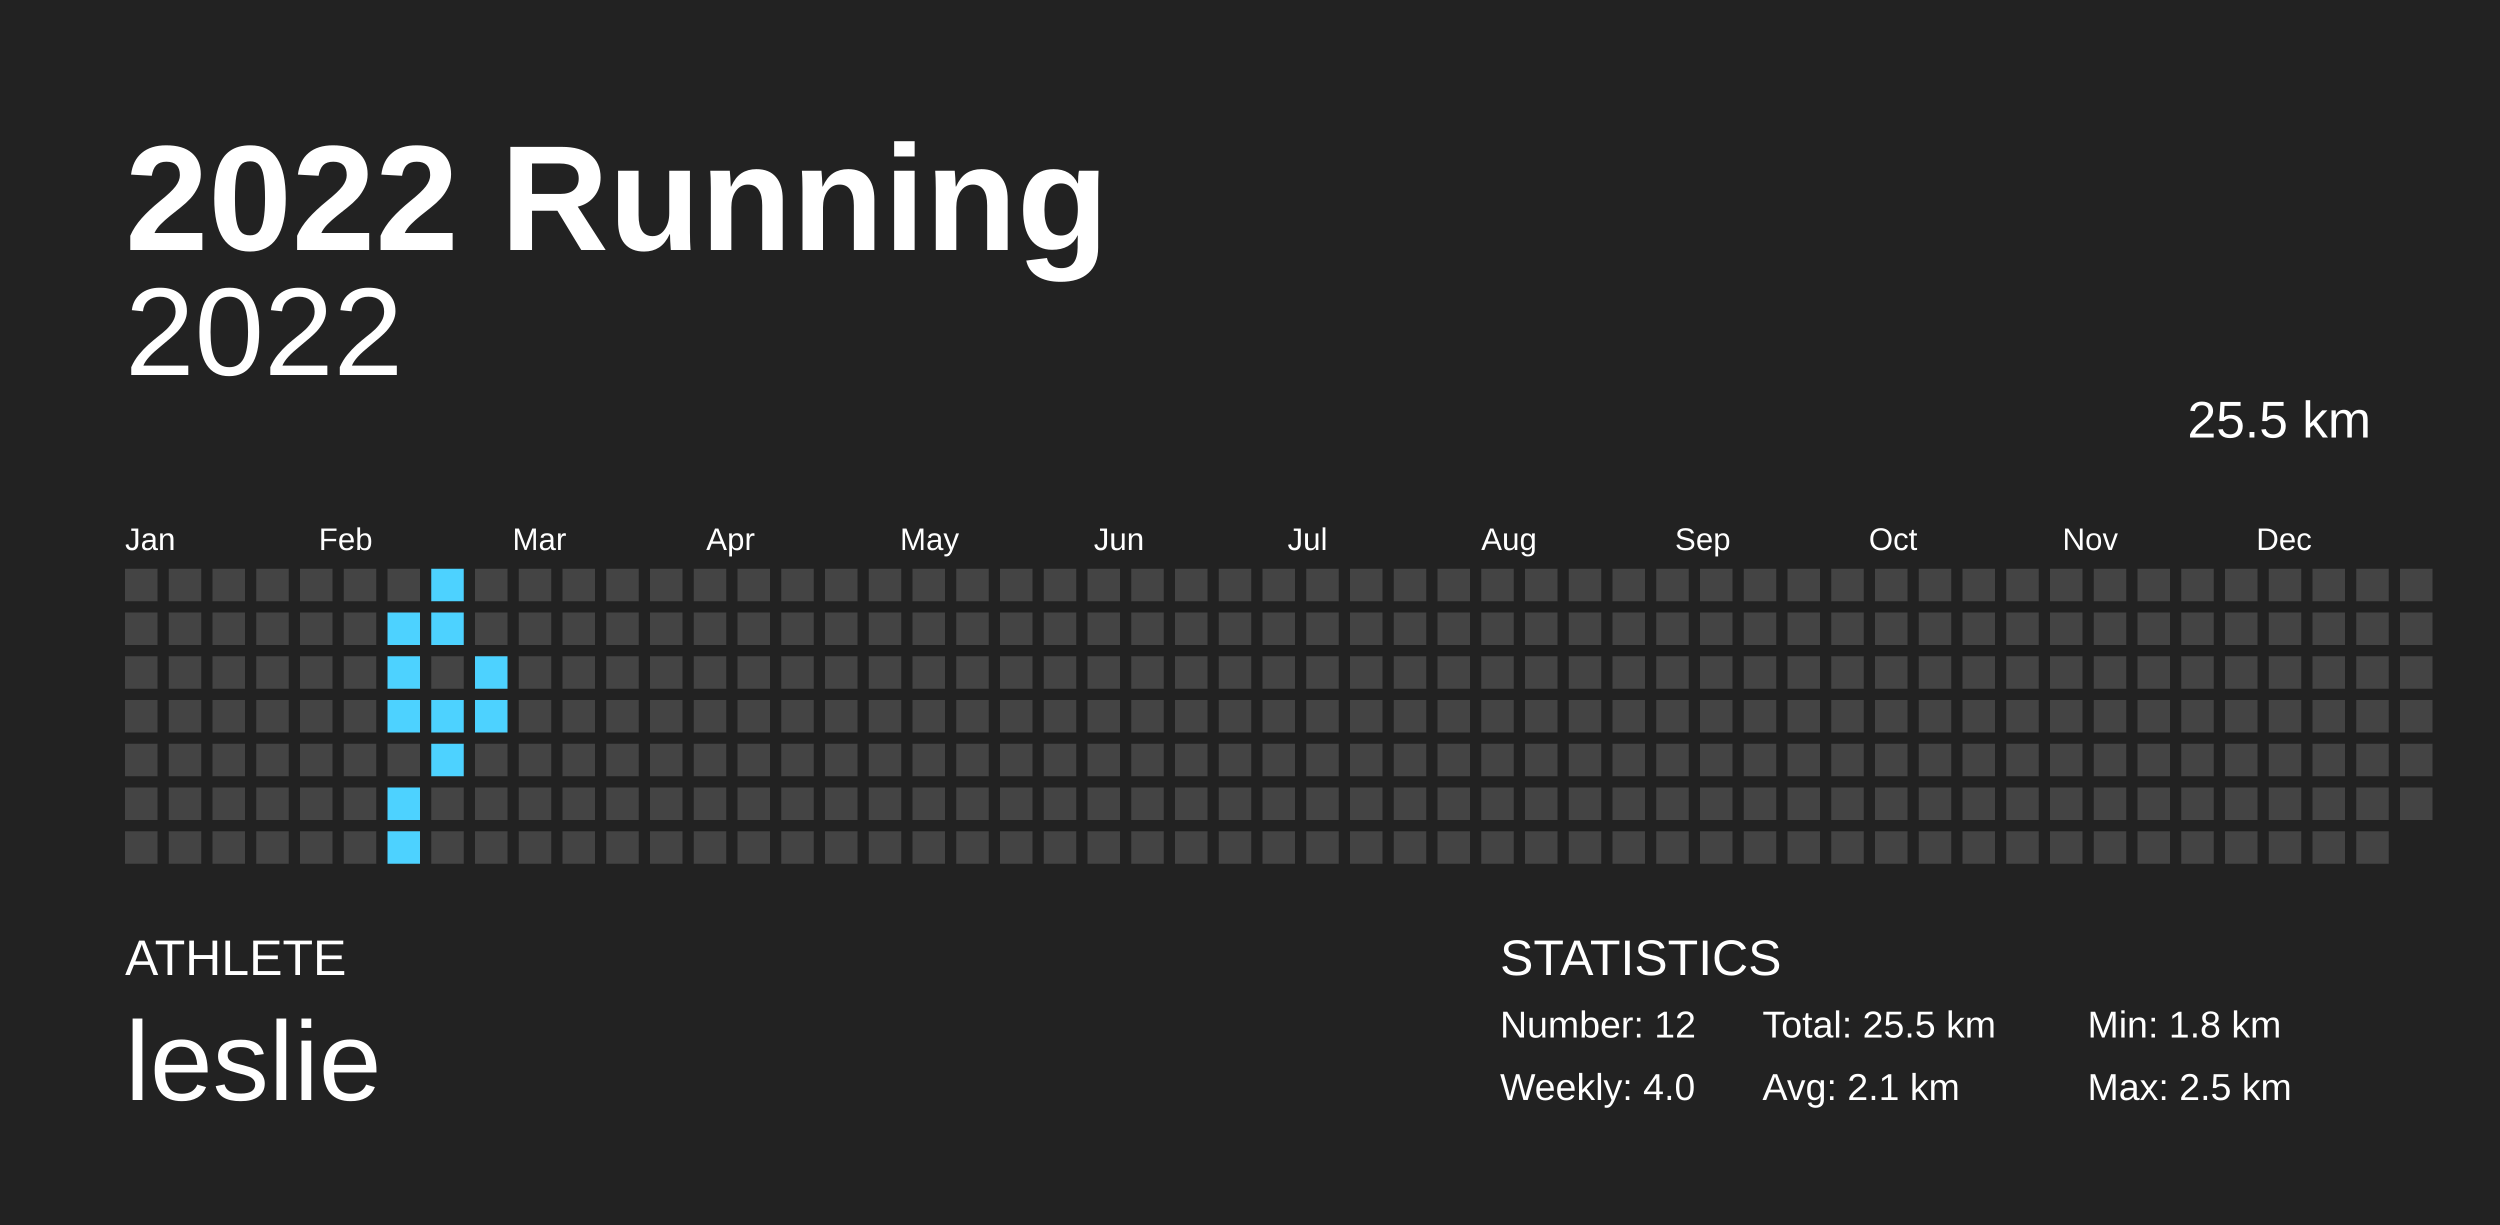
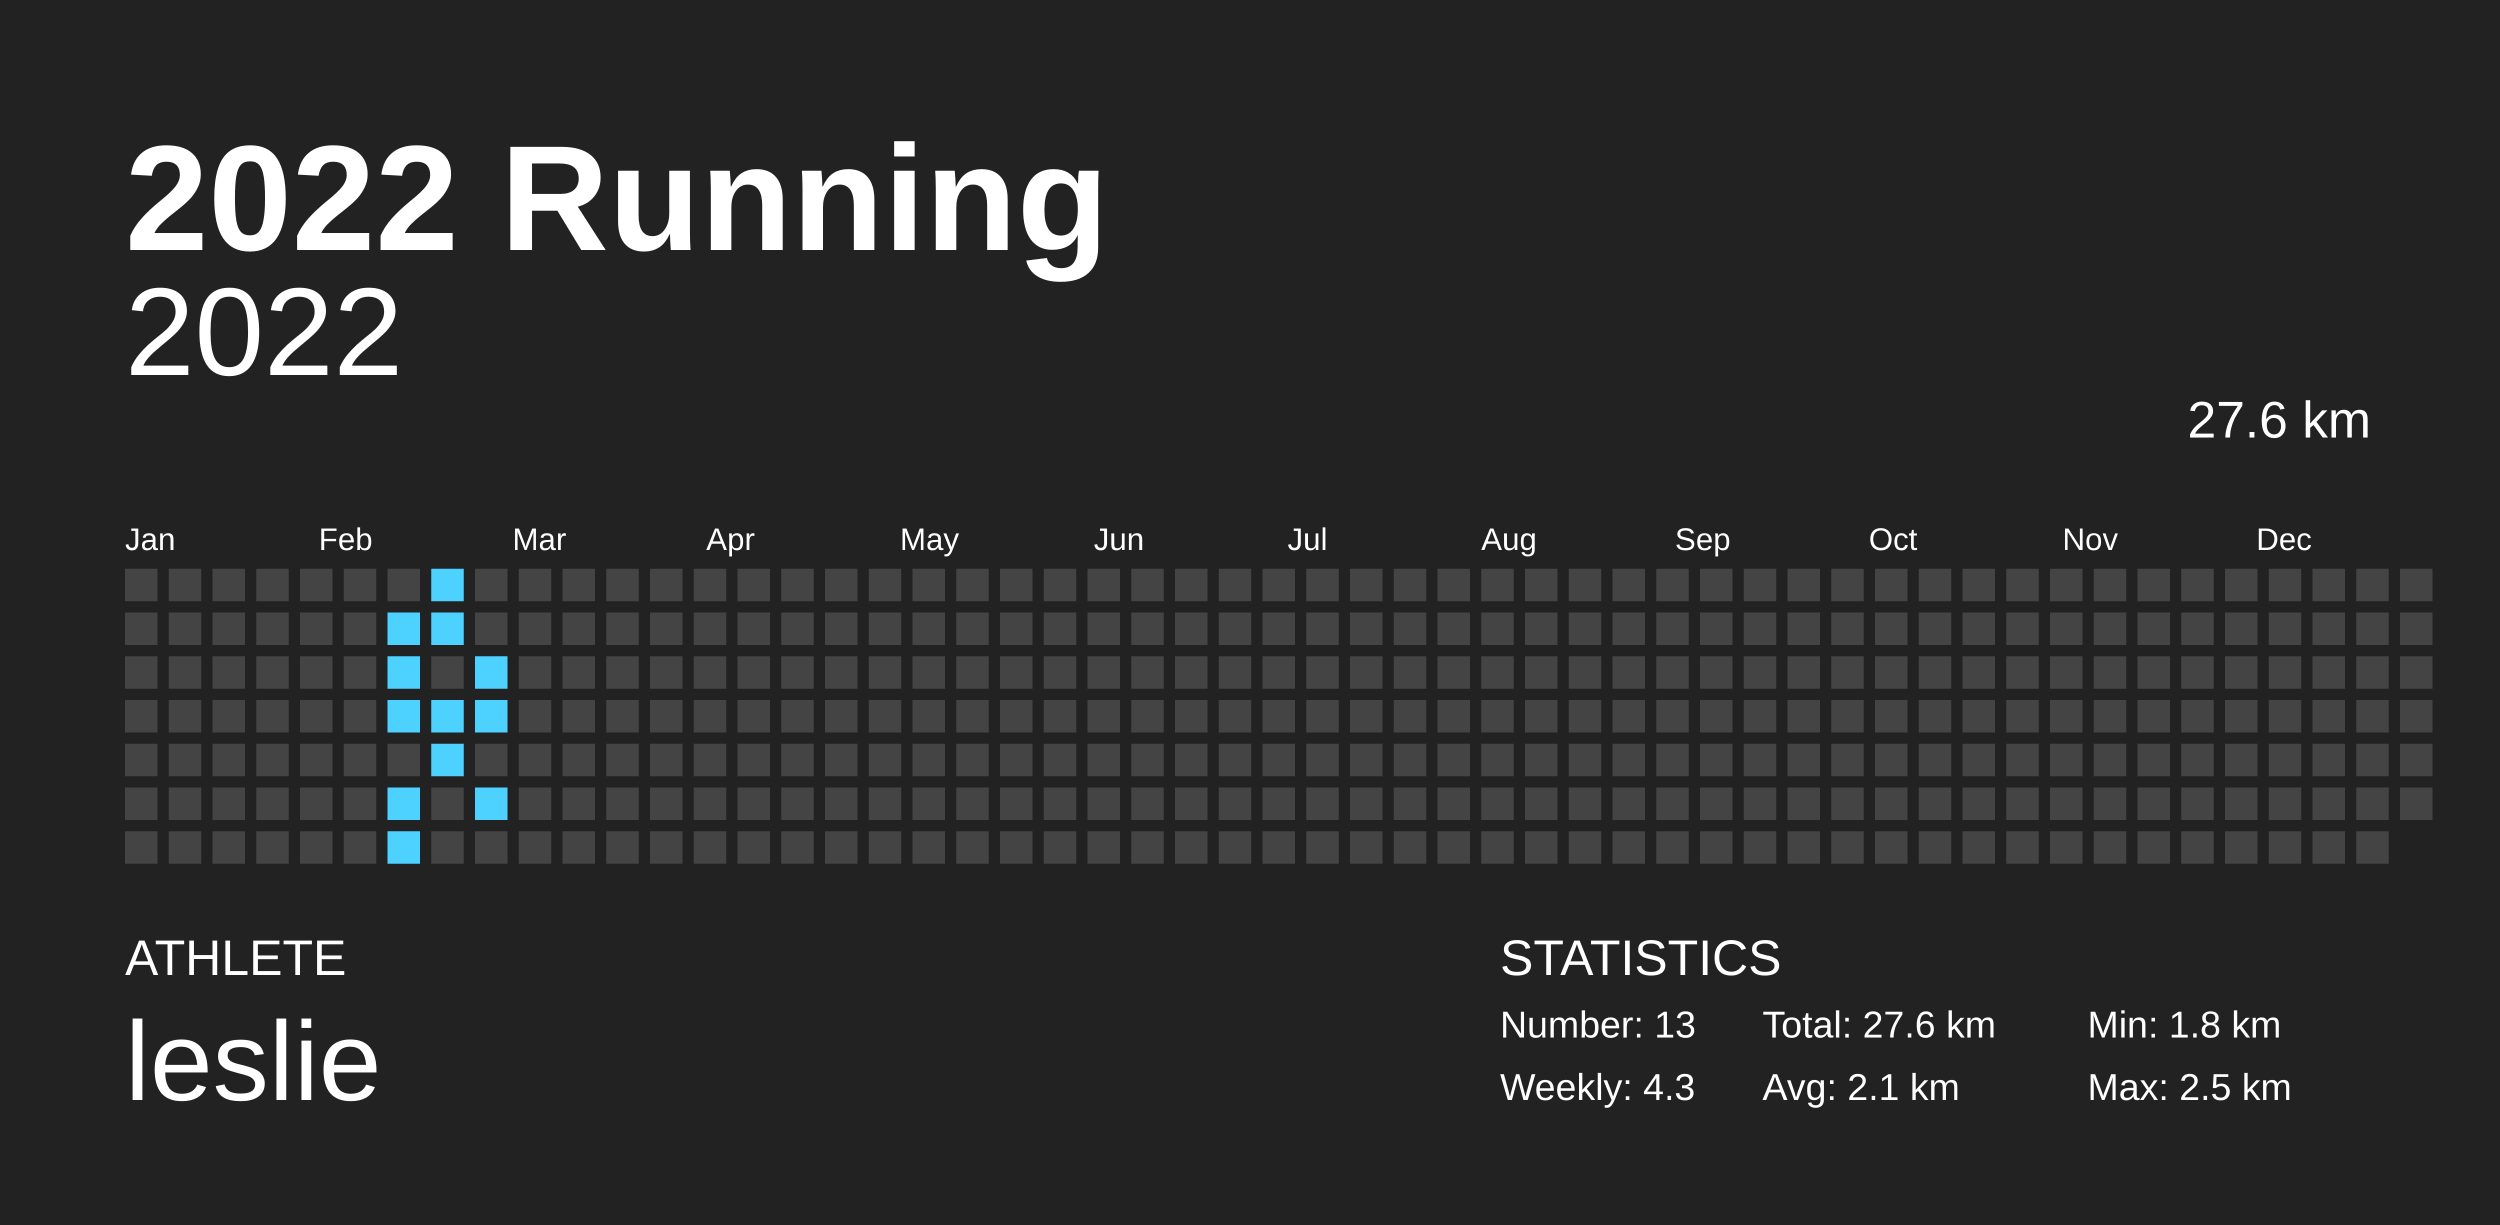
<svg xmlns="http://www.w3.org/2000/svg" baseProfile="full" height="98mm" version="1.1" viewBox="0,0,200,98" width="200mm">
  <defs />
  <rect fill="#222222" height="98" width="200" x="0" y="0" />
  <text fill="#FFFFFF" style="font-size:12px; font-family:Arial; font-weight:bold;" x="10" y="20">2022 Running</text>
  <text fill="#FFFFFF" style="font-size:4px; font-family:Arial" x="10" y="78">ATHLETE</text>
  <text fill="#FFFFFF" style="font-size:9px; font-family:Arial" x="10" y="88">leslie</text>
  <text fill="#FFFFFF" style="font-size:4px; font-family:Arial" x="120" y="78">STATISTICS</text>
-   <text fill="#FFFFFF" style="font-size:3px; font-family:Arial" x="120" y="83">Number: 12</text>
-   <text fill="#FFFFFF" style="font-size:3px; font-family:Arial" x="120" y="88">Weekly: 4.0</text>
-   <text fill="#FFFFFF" style="font-size:3px; font-family:Arial" x="141" y="83">Total: 25.5 km</text>
+   <text fill="#FFFFFF" style="font-size:3px; font-family:Arial" x="120" y="83">Number: 13</text>
+   <text fill="#FFFFFF" style="font-size:3px; font-family:Arial" x="120" y="88">Weekly: 4.3</text>
+   <text fill="#FFFFFF" style="font-size:3px; font-family:Arial" x="141" y="83">Total: 27.6 km</text>
  <text fill="#FFFFFF" style="font-size:3px; font-family:Arial" x="141" y="88">Avg: 2.1 km</text>
  <text fill="#FFFFFF" style="font-size:3px; font-family:Arial" x="167" y="83">Min: 1.8 km</text>
  <text fill="#FFFFFF" style="font-size:3px; font-family:Arial" x="167" y="88">Max: 2.5 km</text>
  <text alignment-baseline="hanging" fill="#FFFFFF" style="font-size:10.0px; font-family:Arial;" x="10" y="30">2022</text>
-   <text alignment-baseline="hanging" fill="#FFFFFF" style="font-size:4.125px; font-family:Arial;" x="175" y="35">25.5 km</text>
+   <text alignment-baseline="hanging" fill="#FFFFFF" style="font-size:4.125px; font-family:Arial;" x="175" y="35">27.6 km</text>
  <text fill="#FFFFFF" style="font-size:2.5px; font-family:Arial" x="10.0" y="44">Jan</text>
  <text fill="#FFFFFF" style="font-size:2.5px; font-family:Arial" x="25.5" y="44">Feb</text>
  <text fill="#FFFFFF" style="font-size:2.5px; font-family:Arial" x="41.0" y="44">Mar</text>
  <text fill="#FFFFFF" style="font-size:2.5px; font-family:Arial" x="56.5" y="44">Apr</text>
  <text fill="#FFFFFF" style="font-size:2.5px; font-family:Arial" x="72.0" y="44">May</text>
  <text fill="#FFFFFF" style="font-size:2.5px; font-family:Arial" x="87.5" y="44">Jun</text>
  <text fill="#FFFFFF" style="font-size:2.5px; font-family:Arial" x="103.0" y="44">Jul</text>
  <text fill="#FFFFFF" style="font-size:2.5px; font-family:Arial" x="118.5" y="44">Aug</text>
  <text fill="#FFFFFF" style="font-size:2.5px; font-family:Arial" x="134.0" y="44">Sep</text>
  <text fill="#FFFFFF" style="font-size:2.5px; font-family:Arial" x="149.5" y="44">Oct</text>
  <text fill="#FFFFFF" style="font-size:2.5px; font-family:Arial" x="165.0" y="44">Nov</text>
  <text fill="#FFFFFF" style="font-size:2.5px; font-family:Arial" x="180.5" y="44">Dec</text>
  <rect fill="#444444" height="2.6" width="2.6" x="10.0" y="45.5" />
  <rect fill="#444444" height="2.6" width="2.6" x="10.0" y="49.0" />
  <rect fill="#444444" height="2.6" width="2.6" x="10.0" y="52.5" />
  <rect fill="#444444" height="2.6" width="2.6" x="10.0" y="56.0" />
  <rect fill="#444444" height="2.6" width="2.6" x="10.0" y="59.5" />
  <rect fill="#444444" height="2.6" width="2.6" x="10.0" y="63.0" />
  <rect fill="#444444" height="2.6" width="2.6" x="10.0" y="66.5" />
  <rect fill="#444444" height="2.6" width="2.6" x="13.5" y="45.5" />
  <rect fill="#444444" height="2.6" width="2.6" x="13.5" y="49.0" />
  <rect fill="#444444" height="2.6" width="2.6" x="13.5" y="52.5" />
  <rect fill="#444444" height="2.6" width="2.6" x="13.5" y="56.0" />
  <rect fill="#444444" height="2.6" width="2.6" x="13.5" y="59.5" />
  <rect fill="#444444" height="2.6" width="2.6" x="13.5" y="63.0" />
  <rect fill="#444444" height="2.6" width="2.6" x="13.5" y="66.5" />
  <rect fill="#444444" height="2.6" width="2.6" x="17.0" y="45.5" />
  <rect fill="#444444" height="2.6" width="2.6" x="17.0" y="49.0" />
  <rect fill="#444444" height="2.6" width="2.6" x="17.0" y="52.5" />
  <rect fill="#444444" height="2.6" width="2.6" x="17.0" y="56.0" />
  <rect fill="#444444" height="2.6" width="2.6" x="17.0" y="59.5" />
  <rect fill="#444444" height="2.6" width="2.6" x="17.0" y="63.0" />
  <rect fill="#444444" height="2.6" width="2.6" x="17.0" y="66.5" />
  <rect fill="#444444" height="2.6" width="2.6" x="20.5" y="45.5" />
  <rect fill="#444444" height="2.6" width="2.6" x="20.5" y="49.0" />
  <rect fill="#444444" height="2.6" width="2.6" x="20.5" y="52.5" />
  <rect fill="#444444" height="2.6" width="2.6" x="20.5" y="56.0" />
  <rect fill="#444444" height="2.6" width="2.6" x="20.5" y="59.5" />
  <rect fill="#444444" height="2.6" width="2.6" x="20.5" y="63.0" />
  <rect fill="#444444" height="2.6" width="2.6" x="20.5" y="66.5" />
  <rect fill="#444444" height="2.6" width="2.6" x="24.0" y="45.5" />
  <rect fill="#444444" height="2.6" width="2.6" x="24.0" y="49.0" />
  <rect fill="#444444" height="2.6" width="2.6" x="24.0" y="52.5" />
  <rect fill="#444444" height="2.6" width="2.6" x="24.0" y="56.0" />
  <rect fill="#444444" height="2.6" width="2.6" x="24.0" y="59.5" />
  <rect fill="#444444" height="2.6" width="2.6" x="24.0" y="63.0" />
  <rect fill="#444444" height="2.6" width="2.6" x="24.0" y="66.5" />
  <rect fill="#444444" height="2.6" width="2.6" x="27.5" y="45.5" />
  <rect fill="#444444" height="2.6" width="2.6" x="27.5" y="49.0" />
  <rect fill="#444444" height="2.6" width="2.6" x="27.5" y="52.5" />
  <rect fill="#444444" height="2.6" width="2.6" x="27.5" y="56.0" />
  <rect fill="#444444" height="2.6" width="2.6" x="27.5" y="59.5" />
  <rect fill="#444444" height="2.6" width="2.6" x="27.5" y="63.0" />
  <rect fill="#444444" height="2.6" width="2.6" x="27.5" y="66.5" />
  <rect fill="#444444" height="2.6" width="2.6" x="31.0" y="45.5" />
  <rect fill="#4dd2ff" height="2.6" width="2.6" x="31.0" y="49.0" />
  <rect fill="#4dd2ff" height="2.6" width="2.6" x="31.0" y="52.5" />
  <rect fill="#4dd2ff" height="2.6" width="2.6" x="31.0" y="56.0" />
  <rect fill="#444444" height="2.6" width="2.6" x="31.0" y="59.5" />
  <rect fill="#4dd2ff" height="2.6" width="2.6" x="31.0" y="63.0" />
  <rect fill="#4dd2ff" height="2.6" width="2.6" x="31.0" y="66.5" />
  <rect fill="#4dd2ff" height="2.6" width="2.6" x="34.5" y="45.5" />
  <rect fill="#4dd2ff" height="2.6" width="2.6" x="34.5" y="49.0" />
  <rect fill="#444444" height="2.6" width="2.6" x="34.5" y="52.5" />
  <rect fill="#4dd2ff" height="2.6" width="2.6" x="34.5" y="56.0" />
  <rect fill="#4dd2ff" height="2.6" width="2.6" x="34.5" y="59.5" />
  <rect fill="#444444" height="2.6" width="2.6" x="34.5" y="63.0" />
  <rect fill="#444444" height="2.6" width="2.6" x="34.5" y="66.5" />
  <rect fill="#444444" height="2.6" width="2.6" x="38.0" y="45.5" />
  <rect fill="#444444" height="2.6" width="2.6" x="38.0" y="49.0" />
  <rect fill="#4dd2ff" height="2.6" width="2.6" x="38.0" y="52.5" />
  <rect fill="#4dd2ff" height="2.6" width="2.6" x="38.0" y="56.0" />
  <rect fill="#444444" height="2.6" width="2.6" x="38.0" y="59.5" />
-   <rect fill="#444444" height="2.6" width="2.6" x="38.0" y="63.0" />
+   <rect fill="#4dd2ff" height="2.6" width="2.6" x="38.0" y="63.0" />
  <rect fill="#444444" height="2.6" width="2.6" x="38.0" y="66.5" />
  <rect fill="#444444" height="2.6" width="2.6" x="41.5" y="45.5" />
  <rect fill="#444444" height="2.6" width="2.6" x="41.5" y="49.0" />
  <rect fill="#444444" height="2.6" width="2.6" x="41.5" y="52.5" />
  <rect fill="#444444" height="2.6" width="2.6" x="41.5" y="56.0" />
  <rect fill="#444444" height="2.6" width="2.6" x="41.5" y="59.5" />
  <rect fill="#444444" height="2.6" width="2.6" x="41.5" y="63.0" />
  <rect fill="#444444" height="2.6" width="2.6" x="41.5" y="66.5" />
  <rect fill="#444444" height="2.6" width="2.6" x="45.0" y="45.5" />
  <rect fill="#444444" height="2.6" width="2.6" x="45.0" y="49.0" />
  <rect fill="#444444" height="2.6" width="2.6" x="45.0" y="52.5" />
  <rect fill="#444444" height="2.6" width="2.6" x="45.0" y="56.0" />
  <rect fill="#444444" height="2.6" width="2.6" x="45.0" y="59.5" />
  <rect fill="#444444" height="2.6" width="2.6" x="45.0" y="63.0" />
  <rect fill="#444444" height="2.6" width="2.6" x="45.0" y="66.5" />
  <rect fill="#444444" height="2.6" width="2.6" x="48.5" y="45.5" />
  <rect fill="#444444" height="2.6" width="2.6" x="48.5" y="49.0" />
  <rect fill="#444444" height="2.6" width="2.6" x="48.5" y="52.5" />
  <rect fill="#444444" height="2.6" width="2.6" x="48.5" y="56.0" />
  <rect fill="#444444" height="2.6" width="2.6" x="48.5" y="59.5" />
  <rect fill="#444444" height="2.6" width="2.6" x="48.5" y="63.0" />
  <rect fill="#444444" height="2.6" width="2.6" x="48.5" y="66.5" />
  <rect fill="#444444" height="2.6" width="2.6" x="52.0" y="45.5" />
  <rect fill="#444444" height="2.6" width="2.6" x="52.0" y="49.0" />
  <rect fill="#444444" height="2.6" width="2.6" x="52.0" y="52.5" />
  <rect fill="#444444" height="2.6" width="2.6" x="52.0" y="56.0" />
  <rect fill="#444444" height="2.6" width="2.6" x="52.0" y="59.5" />
  <rect fill="#444444" height="2.6" width="2.6" x="52.0" y="63.0" />
  <rect fill="#444444" height="2.6" width="2.6" x="52.0" y="66.5" />
  <rect fill="#444444" height="2.6" width="2.6" x="55.5" y="45.5" />
  <rect fill="#444444" height="2.6" width="2.6" x="55.5" y="49.0" />
  <rect fill="#444444" height="2.6" width="2.6" x="55.5" y="52.5" />
  <rect fill="#444444" height="2.6" width="2.6" x="55.5" y="56.0" />
  <rect fill="#444444" height="2.6" width="2.6" x="55.5" y="59.5" />
  <rect fill="#444444" height="2.6" width="2.6" x="55.5" y="63.0" />
  <rect fill="#444444" height="2.6" width="2.6" x="55.5" y="66.5" />
  <rect fill="#444444" height="2.6" width="2.6" x="59.0" y="45.5" />
  <rect fill="#444444" height="2.6" width="2.6" x="59.0" y="49.0" />
  <rect fill="#444444" height="2.6" width="2.6" x="59.0" y="52.5" />
  <rect fill="#444444" height="2.6" width="2.6" x="59.0" y="56.0" />
  <rect fill="#444444" height="2.6" width="2.6" x="59.0" y="59.5" />
  <rect fill="#444444" height="2.6" width="2.6" x="59.0" y="63.0" />
  <rect fill="#444444" height="2.6" width="2.6" x="59.0" y="66.5" />
  <rect fill="#444444" height="2.6" width="2.6" x="62.5" y="45.5" />
  <rect fill="#444444" height="2.6" width="2.6" x="62.5" y="49.0" />
  <rect fill="#444444" height="2.6" width="2.6" x="62.5" y="52.5" />
  <rect fill="#444444" height="2.6" width="2.6" x="62.5" y="56.0" />
  <rect fill="#444444" height="2.6" width="2.6" x="62.5" y="59.5" />
  <rect fill="#444444" height="2.6" width="2.6" x="62.5" y="63.0" />
  <rect fill="#444444" height="2.6" width="2.6" x="62.5" y="66.5" />
  <rect fill="#444444" height="2.6" width="2.6" x="66.0" y="45.5" />
  <rect fill="#444444" height="2.6" width="2.6" x="66.0" y="49.0" />
  <rect fill="#444444" height="2.6" width="2.6" x="66.0" y="52.5" />
  <rect fill="#444444" height="2.6" width="2.6" x="66.0" y="56.0" />
  <rect fill="#444444" height="2.6" width="2.6" x="66.0" y="59.5" />
  <rect fill="#444444" height="2.6" width="2.6" x="66.0" y="63.0" />
  <rect fill="#444444" height="2.6" width="2.6" x="66.0" y="66.5" />
  <rect fill="#444444" height="2.6" width="2.6" x="69.5" y="45.5" />
  <rect fill="#444444" height="2.6" width="2.6" x="69.5" y="49.0" />
  <rect fill="#444444" height="2.6" width="2.6" x="69.5" y="52.5" />
  <rect fill="#444444" height="2.6" width="2.6" x="69.5" y="56.0" />
  <rect fill="#444444" height="2.6" width="2.6" x="69.5" y="59.5" />
  <rect fill="#444444" height="2.6" width="2.6" x="69.5" y="63.0" />
  <rect fill="#444444" height="2.6" width="2.6" x="69.5" y="66.5" />
  <rect fill="#444444" height="2.6" width="2.6" x="73.0" y="45.5" />
  <rect fill="#444444" height="2.6" width="2.6" x="73.0" y="49.0" />
  <rect fill="#444444" height="2.6" width="2.6" x="73.0" y="52.5" />
  <rect fill="#444444" height="2.6" width="2.6" x="73.0" y="56.0" />
  <rect fill="#444444" height="2.6" width="2.6" x="73.0" y="59.5" />
  <rect fill="#444444" height="2.6" width="2.6" x="73.0" y="63.0" />
  <rect fill="#444444" height="2.6" width="2.6" x="73.0" y="66.5" />
  <rect fill="#444444" height="2.6" width="2.6" x="76.5" y="45.5" />
  <rect fill="#444444" height="2.6" width="2.6" x="76.5" y="49.0" />
  <rect fill="#444444" height="2.6" width="2.6" x="76.5" y="52.5" />
  <rect fill="#444444" height="2.6" width="2.6" x="76.5" y="56.0" />
  <rect fill="#444444" height="2.6" width="2.6" x="76.5" y="59.5" />
  <rect fill="#444444" height="2.6" width="2.6" x="76.5" y="63.0" />
  <rect fill="#444444" height="2.6" width="2.6" x="76.5" y="66.5" />
  <rect fill="#444444" height="2.6" width="2.6" x="80.0" y="45.5" />
  <rect fill="#444444" height="2.6" width="2.6" x="80.0" y="49.0" />
  <rect fill="#444444" height="2.6" width="2.6" x="80.0" y="52.5" />
  <rect fill="#444444" height="2.6" width="2.6" x="80.0" y="56.0" />
  <rect fill="#444444" height="2.6" width="2.6" x="80.0" y="59.5" />
  <rect fill="#444444" height="2.6" width="2.6" x="80.0" y="63.0" />
  <rect fill="#444444" height="2.6" width="2.6" x="80.0" y="66.5" />
  <rect fill="#444444" height="2.6" width="2.6" x="83.5" y="45.5" />
  <rect fill="#444444" height="2.6" width="2.6" x="83.5" y="49.0" />
  <rect fill="#444444" height="2.6" width="2.6" x="83.5" y="52.5" />
  <rect fill="#444444" height="2.6" width="2.6" x="83.5" y="56.0" />
  <rect fill="#444444" height="2.6" width="2.6" x="83.5" y="59.5" />
  <rect fill="#444444" height="2.6" width="2.6" x="83.5" y="63.0" />
  <rect fill="#444444" height="2.6" width="2.6" x="83.5" y="66.5" />
  <rect fill="#444444" height="2.6" width="2.6" x="87.0" y="45.5" />
  <rect fill="#444444" height="2.6" width="2.6" x="87.0" y="49.0" />
  <rect fill="#444444" height="2.6" width="2.6" x="87.0" y="52.5" />
  <rect fill="#444444" height="2.6" width="2.6" x="87.0" y="56.0" />
  <rect fill="#444444" height="2.6" width="2.6" x="87.0" y="59.5" />
  <rect fill="#444444" height="2.6" width="2.6" x="87.0" y="63.0" />
  <rect fill="#444444" height="2.6" width="2.6" x="87.0" y="66.5" />
  <rect fill="#444444" height="2.6" width="2.6" x="90.5" y="45.5" />
  <rect fill="#444444" height="2.6" width="2.6" x="90.5" y="49.0" />
  <rect fill="#444444" height="2.6" width="2.6" x="90.5" y="52.5" />
  <rect fill="#444444" height="2.6" width="2.6" x="90.5" y="56.0" />
  <rect fill="#444444" height="2.6" width="2.6" x="90.5" y="59.5" />
  <rect fill="#444444" height="2.6" width="2.6" x="90.5" y="63.0" />
  <rect fill="#444444" height="2.6" width="2.6" x="90.5" y="66.5" />
  <rect fill="#444444" height="2.6" width="2.6" x="94.0" y="45.5" />
  <rect fill="#444444" height="2.6" width="2.6" x="94.0" y="49.0" />
  <rect fill="#444444" height="2.6" width="2.6" x="94.0" y="52.5" />
  <rect fill="#444444" height="2.6" width="2.6" x="94.0" y="56.0" />
  <rect fill="#444444" height="2.6" width="2.6" x="94.0" y="59.5" />
  <rect fill="#444444" height="2.6" width="2.6" x="94.0" y="63.0" />
  <rect fill="#444444" height="2.6" width="2.6" x="94.0" y="66.5" />
  <rect fill="#444444" height="2.6" width="2.6" x="97.5" y="45.5" />
  <rect fill="#444444" height="2.6" width="2.6" x="97.5" y="49.0" />
  <rect fill="#444444" height="2.6" width="2.6" x="97.5" y="52.5" />
  <rect fill="#444444" height="2.6" width="2.6" x="97.5" y="56.0" />
  <rect fill="#444444" height="2.6" width="2.6" x="97.5" y="59.5" />
  <rect fill="#444444" height="2.6" width="2.6" x="97.5" y="63.0" />
  <rect fill="#444444" height="2.6" width="2.6" x="97.5" y="66.5" />
  <rect fill="#444444" height="2.6" width="2.6" x="101.0" y="45.5" />
  <rect fill="#444444" height="2.6" width="2.6" x="101.0" y="49.0" />
  <rect fill="#444444" height="2.6" width="2.6" x="101.0" y="52.5" />
  <rect fill="#444444" height="2.6" width="2.6" x="101.0" y="56.0" />
  <rect fill="#444444" height="2.6" width="2.6" x="101.0" y="59.5" />
  <rect fill="#444444" height="2.6" width="2.6" x="101.0" y="63.0" />
  <rect fill="#444444" height="2.6" width="2.6" x="101.0" y="66.5" />
  <rect fill="#444444" height="2.6" width="2.6" x="104.5" y="45.5" />
  <rect fill="#444444" height="2.6" width="2.6" x="104.5" y="49.0" />
  <rect fill="#444444" height="2.6" width="2.6" x="104.5" y="52.5" />
  <rect fill="#444444" height="2.6" width="2.6" x="104.5" y="56.0" />
  <rect fill="#444444" height="2.6" width="2.6" x="104.5" y="59.5" />
  <rect fill="#444444" height="2.6" width="2.6" x="104.5" y="63.0" />
  <rect fill="#444444" height="2.6" width="2.6" x="104.5" y="66.5" />
  <rect fill="#444444" height="2.6" width="2.6" x="108.0" y="45.5" />
  <rect fill="#444444" height="2.6" width="2.6" x="108.0" y="49.0" />
  <rect fill="#444444" height="2.6" width="2.6" x="108.0" y="52.5" />
  <rect fill="#444444" height="2.6" width="2.6" x="108.0" y="56.0" />
  <rect fill="#444444" height="2.6" width="2.6" x="108.0" y="59.5" />
  <rect fill="#444444" height="2.6" width="2.6" x="108.0" y="63.0" />
  <rect fill="#444444" height="2.6" width="2.6" x="108.0" y="66.5" />
  <rect fill="#444444" height="2.6" width="2.6" x="111.5" y="45.5" />
  <rect fill="#444444" height="2.6" width="2.6" x="111.5" y="49.0" />
  <rect fill="#444444" height="2.6" width="2.6" x="111.5" y="52.5" />
  <rect fill="#444444" height="2.6" width="2.6" x="111.5" y="56.0" />
  <rect fill="#444444" height="2.6" width="2.6" x="111.5" y="59.5" />
  <rect fill="#444444" height="2.6" width="2.6" x="111.5" y="63.0" />
  <rect fill="#444444" height="2.6" width="2.6" x="111.5" y="66.5" />
  <rect fill="#444444" height="2.6" width="2.6" x="115.0" y="45.5" />
  <rect fill="#444444" height="2.6" width="2.6" x="115.0" y="49.0" />
  <rect fill="#444444" height="2.6" width="2.6" x="115.0" y="52.5" />
  <rect fill="#444444" height="2.6" width="2.6" x="115.0" y="56.0" />
  <rect fill="#444444" height="2.6" width="2.6" x="115.0" y="59.5" />
  <rect fill="#444444" height="2.6" width="2.6" x="115.0" y="63.0" />
  <rect fill="#444444" height="2.6" width="2.6" x="115.0" y="66.5" />
  <rect fill="#444444" height="2.6" width="2.6" x="118.5" y="45.5" />
  <rect fill="#444444" height="2.6" width="2.6" x="118.5" y="49.0" />
  <rect fill="#444444" height="2.6" width="2.6" x="118.5" y="52.5" />
  <rect fill="#444444" height="2.6" width="2.6" x="118.5" y="56.0" />
  <rect fill="#444444" height="2.6" width="2.6" x="118.5" y="59.5" />
  <rect fill="#444444" height="2.6" width="2.6" x="118.5" y="63.0" />
  <rect fill="#444444" height="2.6" width="2.6" x="118.5" y="66.5" />
  <rect fill="#444444" height="2.6" width="2.6" x="122.0" y="45.5" />
  <rect fill="#444444" height="2.6" width="2.6" x="122.0" y="49.0" />
  <rect fill="#444444" height="2.6" width="2.6" x="122.0" y="52.5" />
  <rect fill="#444444" height="2.6" width="2.6" x="122.0" y="56.0" />
  <rect fill="#444444" height="2.6" width="2.6" x="122.0" y="59.5" />
  <rect fill="#444444" height="2.6" width="2.6" x="122.0" y="63.0" />
  <rect fill="#444444" height="2.6" width="2.6" x="122.0" y="66.5" />
  <rect fill="#444444" height="2.6" width="2.6" x="125.5" y="45.5" />
  <rect fill="#444444" height="2.6" width="2.6" x="125.5" y="49.0" />
  <rect fill="#444444" height="2.6" width="2.6" x="125.5" y="52.5" />
  <rect fill="#444444" height="2.6" width="2.6" x="125.5" y="56.0" />
  <rect fill="#444444" height="2.6" width="2.6" x="125.5" y="59.5" />
  <rect fill="#444444" height="2.6" width="2.6" x="125.5" y="63.0" />
  <rect fill="#444444" height="2.6" width="2.6" x="125.5" y="66.5" />
  <rect fill="#444444" height="2.6" width="2.6" x="129.0" y="45.5" />
  <rect fill="#444444" height="2.6" width="2.6" x="129.0" y="49.0" />
  <rect fill="#444444" height="2.6" width="2.6" x="129.0" y="52.5" />
  <rect fill="#444444" height="2.6" width="2.6" x="129.0" y="56.0" />
  <rect fill="#444444" height="2.6" width="2.6" x="129.0" y="59.5" />
  <rect fill="#444444" height="2.6" width="2.6" x="129.0" y="63.0" />
  <rect fill="#444444" height="2.6" width="2.6" x="129.0" y="66.5" />
  <rect fill="#444444" height="2.6" width="2.6" x="132.5" y="45.5" />
  <rect fill="#444444" height="2.6" width="2.6" x="132.5" y="49.0" />
  <rect fill="#444444" height="2.6" width="2.6" x="132.5" y="52.5" />
  <rect fill="#444444" height="2.6" width="2.6" x="132.5" y="56.0" />
  <rect fill="#444444" height="2.6" width="2.6" x="132.5" y="59.5" />
  <rect fill="#444444" height="2.6" width="2.6" x="132.5" y="63.0" />
  <rect fill="#444444" height="2.6" width="2.6" x="132.5" y="66.5" />
  <rect fill="#444444" height="2.6" width="2.6" x="136.0" y="45.5" />
  <rect fill="#444444" height="2.6" width="2.6" x="136.0" y="49.0" />
  <rect fill="#444444" height="2.6" width="2.6" x="136.0" y="52.5" />
  <rect fill="#444444" height="2.6" width="2.6" x="136.0" y="56.0" />
  <rect fill="#444444" height="2.6" width="2.6" x="136.0" y="59.5" />
  <rect fill="#444444" height="2.6" width="2.6" x="136.0" y="63.0" />
  <rect fill="#444444" height="2.6" width="2.6" x="136.0" y="66.5" />
  <rect fill="#444444" height="2.6" width="2.6" x="139.5" y="45.5" />
  <rect fill="#444444" height="2.6" width="2.6" x="139.5" y="49.0" />
  <rect fill="#444444" height="2.6" width="2.6" x="139.5" y="52.5" />
  <rect fill="#444444" height="2.6" width="2.6" x="139.5" y="56.0" />
  <rect fill="#444444" height="2.6" width="2.6" x="139.5" y="59.5" />
  <rect fill="#444444" height="2.6" width="2.6" x="139.5" y="63.0" />
  <rect fill="#444444" height="2.6" width="2.6" x="139.5" y="66.5" />
  <rect fill="#444444" height="2.6" width="2.6" x="143.0" y="45.5" />
  <rect fill="#444444" height="2.6" width="2.6" x="143.0" y="49.0" />
  <rect fill="#444444" height="2.6" width="2.6" x="143.0" y="52.5" />
  <rect fill="#444444" height="2.6" width="2.6" x="143.0" y="56.0" />
  <rect fill="#444444" height="2.6" width="2.6" x="143.0" y="59.5" />
  <rect fill="#444444" height="2.6" width="2.6" x="143.0" y="63.0" />
  <rect fill="#444444" height="2.6" width="2.6" x="143.0" y="66.5" />
  <rect fill="#444444" height="2.6" width="2.6" x="146.5" y="45.5" />
  <rect fill="#444444" height="2.6" width="2.6" x="146.5" y="49.0" />
  <rect fill="#444444" height="2.6" width="2.6" x="146.5" y="52.5" />
  <rect fill="#444444" height="2.6" width="2.6" x="146.5" y="56.0" />
  <rect fill="#444444" height="2.6" width="2.6" x="146.5" y="59.5" />
  <rect fill="#444444" height="2.6" width="2.6" x="146.5" y="63.0" />
  <rect fill="#444444" height="2.6" width="2.6" x="146.5" y="66.5" />
  <rect fill="#444444" height="2.6" width="2.6" x="150.0" y="45.5" />
  <rect fill="#444444" height="2.6" width="2.6" x="150.0" y="49.0" />
  <rect fill="#444444" height="2.6" width="2.6" x="150.0" y="52.5" />
  <rect fill="#444444" height="2.6" width="2.6" x="150.0" y="56.0" />
  <rect fill="#444444" height="2.6" width="2.6" x="150.0" y="59.5" />
  <rect fill="#444444" height="2.6" width="2.6" x="150.0" y="63.0" />
  <rect fill="#444444" height="2.6" width="2.6" x="150.0" y="66.5" />
  <rect fill="#444444" height="2.6" width="2.6" x="153.5" y="45.5" />
  <rect fill="#444444" height="2.6" width="2.6" x="153.5" y="49.0" />
  <rect fill="#444444" height="2.6" width="2.6" x="153.5" y="52.5" />
  <rect fill="#444444" height="2.6" width="2.6" x="153.5" y="56.0" />
  <rect fill="#444444" height="2.6" width="2.6" x="153.5" y="59.5" />
  <rect fill="#444444" height="2.6" width="2.6" x="153.5" y="63.0" />
  <rect fill="#444444" height="2.6" width="2.6" x="153.5" y="66.5" />
  <rect fill="#444444" height="2.6" width="2.6" x="157.0" y="45.5" />
  <rect fill="#444444" height="2.6" width="2.6" x="157.0" y="49.0" />
  <rect fill="#444444" height="2.6" width="2.6" x="157.0" y="52.5" />
  <rect fill="#444444" height="2.6" width="2.6" x="157.0" y="56.0" />
  <rect fill="#444444" height="2.6" width="2.6" x="157.0" y="59.5" />
  <rect fill="#444444" height="2.6" width="2.6" x="157.0" y="63.0" />
  <rect fill="#444444" height="2.6" width="2.6" x="157.0" y="66.5" />
  <rect fill="#444444" height="2.6" width="2.6" x="160.5" y="45.5" />
  <rect fill="#444444" height="2.6" width="2.6" x="160.5" y="49.0" />
  <rect fill="#444444" height="2.6" width="2.6" x="160.5" y="52.5" />
  <rect fill="#444444" height="2.6" width="2.6" x="160.5" y="56.0" />
  <rect fill="#444444" height="2.6" width="2.6" x="160.5" y="59.5" />
  <rect fill="#444444" height="2.6" width="2.6" x="160.5" y="63.0" />
  <rect fill="#444444" height="2.6" width="2.6" x="160.5" y="66.5" />
  <rect fill="#444444" height="2.6" width="2.6" x="164.0" y="45.5" />
  <rect fill="#444444" height="2.6" width="2.6" x="164.0" y="49.0" />
  <rect fill="#444444" height="2.6" width="2.6" x="164.0" y="52.5" />
  <rect fill="#444444" height="2.6" width="2.6" x="164.0" y="56.0" />
  <rect fill="#444444" height="2.6" width="2.6" x="164.0" y="59.5" />
  <rect fill="#444444" height="2.6" width="2.6" x="164.0" y="63.0" />
  <rect fill="#444444" height="2.6" width="2.6" x="164.0" y="66.5" />
  <rect fill="#444444" height="2.6" width="2.6" x="167.5" y="45.5" />
  <rect fill="#444444" height="2.6" width="2.6" x="167.5" y="49.0" />
  <rect fill="#444444" height="2.6" width="2.6" x="167.5" y="52.5" />
  <rect fill="#444444" height="2.6" width="2.6" x="167.5" y="56.0" />
  <rect fill="#444444" height="2.6" width="2.6" x="167.5" y="59.5" />
  <rect fill="#444444" height="2.6" width="2.6" x="167.5" y="63.0" />
  <rect fill="#444444" height="2.6" width="2.6" x="167.5" y="66.5" />
  <rect fill="#444444" height="2.6" width="2.6" x="171.0" y="45.5" />
  <rect fill="#444444" height="2.6" width="2.6" x="171.0" y="49.0" />
  <rect fill="#444444" height="2.6" width="2.6" x="171.0" y="52.5" />
  <rect fill="#444444" height="2.6" width="2.6" x="171.0" y="56.0" />
  <rect fill="#444444" height="2.6" width="2.6" x="171.0" y="59.5" />
  <rect fill="#444444" height="2.6" width="2.6" x="171.0" y="63.0" />
  <rect fill="#444444" height="2.6" width="2.6" x="171.0" y="66.5" />
  <rect fill="#444444" height="2.6" width="2.6" x="174.5" y="45.5" />
  <rect fill="#444444" height="2.6" width="2.6" x="174.5" y="49.0" />
  <rect fill="#444444" height="2.6" width="2.6" x="174.5" y="52.5" />
  <rect fill="#444444" height="2.6" width="2.6" x="174.5" y="56.0" />
  <rect fill="#444444" height="2.6" width="2.6" x="174.5" y="59.5" />
  <rect fill="#444444" height="2.6" width="2.6" x="174.5" y="63.0" />
  <rect fill="#444444" height="2.6" width="2.6" x="174.5" y="66.5" />
  <rect fill="#444444" height="2.6" width="2.6" x="178.0" y="45.5" />
  <rect fill="#444444" height="2.6" width="2.6" x="178.0" y="49.0" />
  <rect fill="#444444" height="2.6" width="2.6" x="178.0" y="52.5" />
  <rect fill="#444444" height="2.6" width="2.6" x="178.0" y="56.0" />
  <rect fill="#444444" height="2.6" width="2.6" x="178.0" y="59.5" />
  <rect fill="#444444" height="2.6" width="2.6" x="178.0" y="63.0" />
  <rect fill="#444444" height="2.6" width="2.6" x="178.0" y="66.5" />
  <rect fill="#444444" height="2.6" width="2.6" x="181.5" y="45.5" />
  <rect fill="#444444" height="2.6" width="2.6" x="181.5" y="49.0" />
  <rect fill="#444444" height="2.6" width="2.6" x="181.5" y="52.5" />
  <rect fill="#444444" height="2.6" width="2.6" x="181.5" y="56.0" />
  <rect fill="#444444" height="2.6" width="2.6" x="181.5" y="59.5" />
  <rect fill="#444444" height="2.6" width="2.6" x="181.5" y="63.0" />
  <rect fill="#444444" height="2.6" width="2.6" x="181.5" y="66.5" />
  <rect fill="#444444" height="2.6" width="2.6" x="185.0" y="45.5" />
  <rect fill="#444444" height="2.6" width="2.6" x="185.0" y="49.0" />
  <rect fill="#444444" height="2.6" width="2.6" x="185.0" y="52.5" />
  <rect fill="#444444" height="2.6" width="2.6" x="185.0" y="56.0" />
  <rect fill="#444444" height="2.6" width="2.6" x="185.0" y="59.5" />
  <rect fill="#444444" height="2.6" width="2.6" x="185.0" y="63.0" />
  <rect fill="#444444" height="2.6" width="2.6" x="185.0" y="66.5" />
  <rect fill="#444444" height="2.6" width="2.6" x="188.5" y="45.5" />
  <rect fill="#444444" height="2.6" width="2.6" x="188.5" y="49.0" />
  <rect fill="#444444" height="2.6" width="2.6" x="188.5" y="52.5" />
  <rect fill="#444444" height="2.6" width="2.6" x="188.5" y="56.0" />
  <rect fill="#444444" height="2.6" width="2.6" x="188.5" y="59.5" />
  <rect fill="#444444" height="2.6" width="2.6" x="188.5" y="63.0" />
  <rect fill="#444444" height="2.6" width="2.6" x="188.5" y="66.5" />
  <rect fill="#444444" height="2.6" width="2.6" x="192.0" y="45.5" />
  <rect fill="#444444" height="2.6" width="2.6" x="192.0" y="49.0" />
  <rect fill="#444444" height="2.6" width="2.6" x="192.0" y="52.5" />
  <rect fill="#444444" height="2.6" width="2.6" x="192.0" y="56.0" />
  <rect fill="#444444" height="2.6" width="2.6" x="192.0" y="59.5" />
  <rect fill="#444444" height="2.6" width="2.6" x="192.0" y="63.0" />
</svg>
